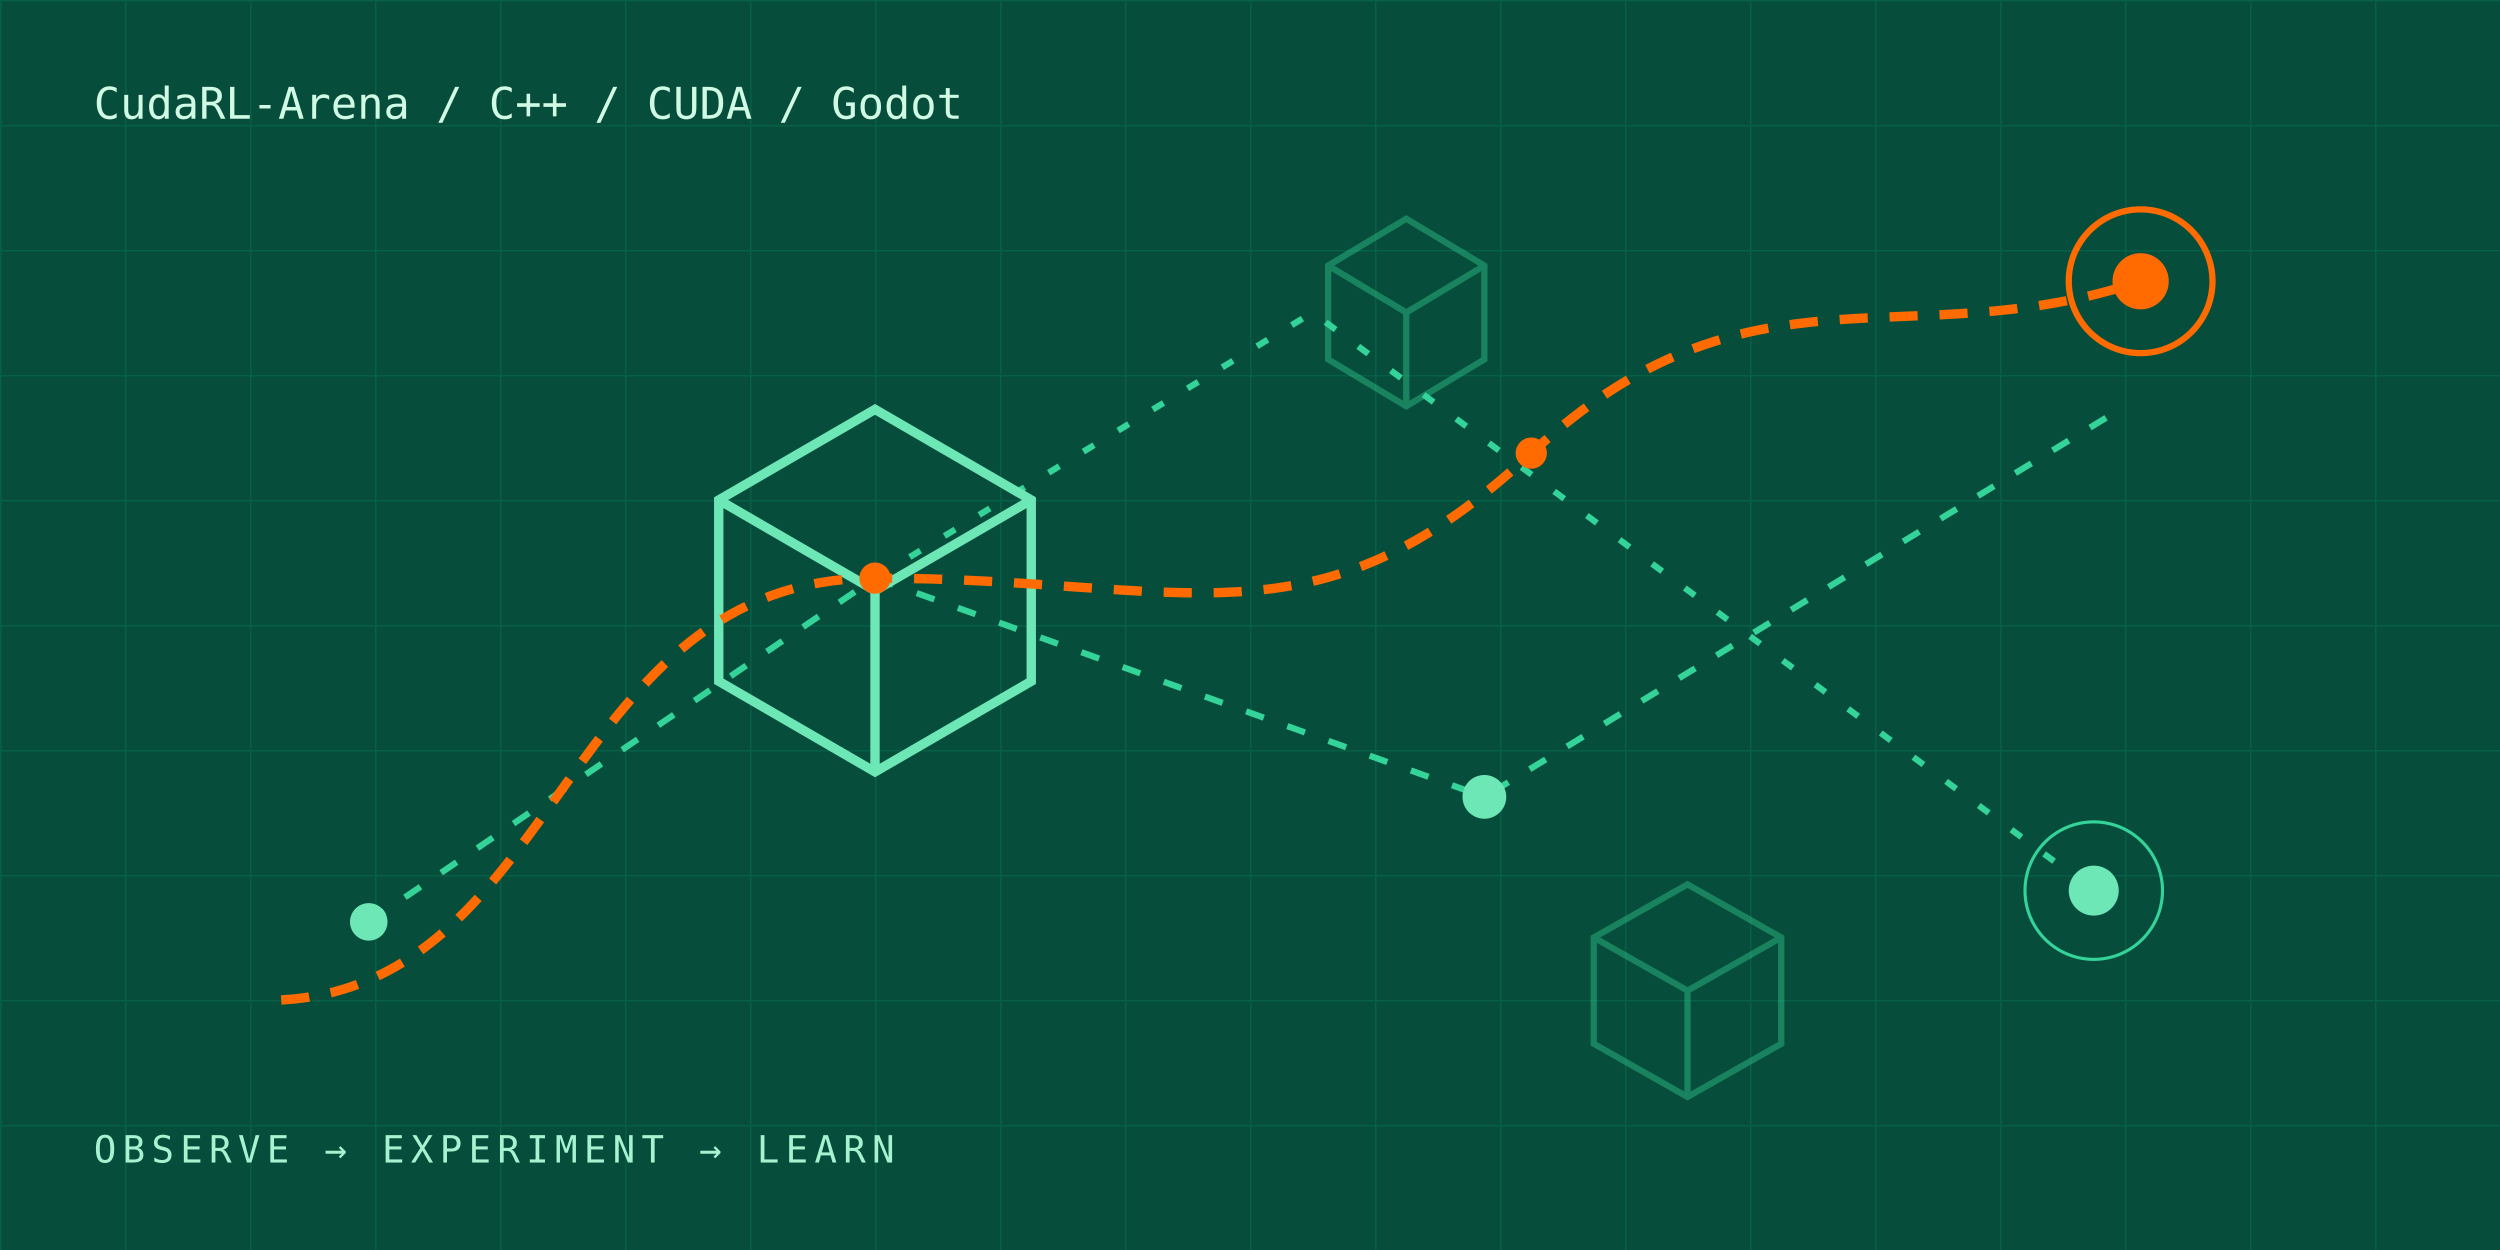
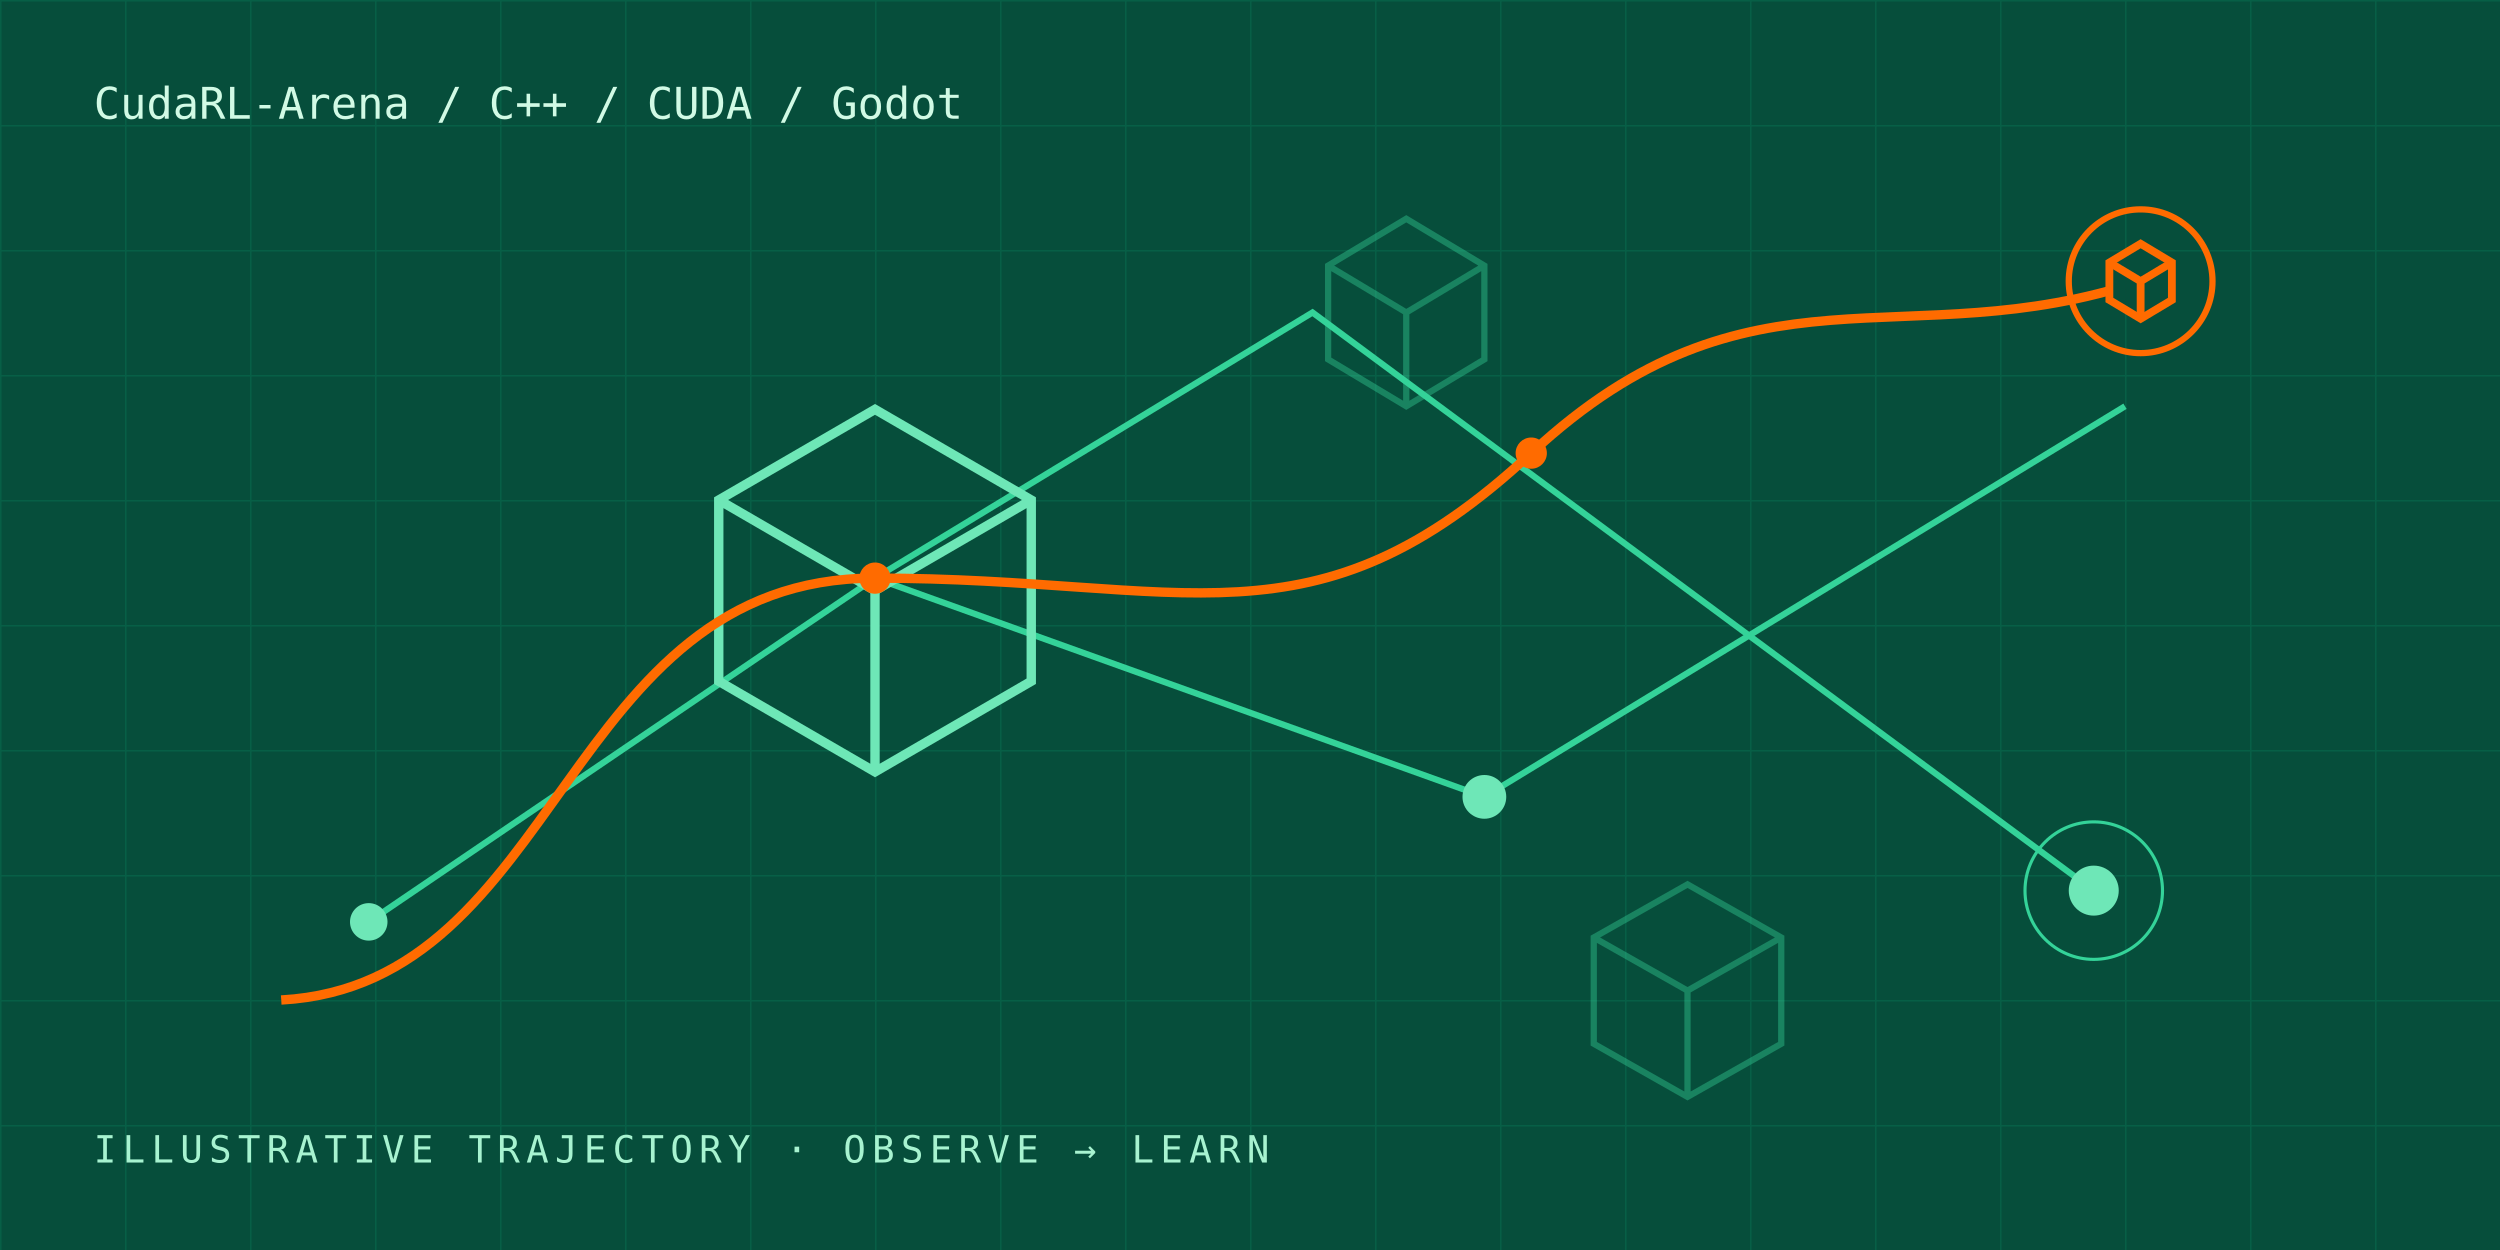
<svg xmlns="http://www.w3.org/2000/svg" width="800" height="400" viewBox="0 0 800 400">
  <defs>
    <pattern id="grid" width="40" height="40" patternUnits="userSpaceOnUse">
      <path d="M40 0H0V40" fill="none" stroke="#10B981" stroke-opacity=".16" />
    </pattern>
  </defs>
  <path fill="#064E3B" d="M0 0h800v400H0z" />
  <path fill="url(#grid)" d="M0 0h800v400H0z" />
  <text x="30" y="38" fill="#D1FAE5" font-family="monospace" font-size="14">CudaRL-Arena / C++ / CUDA / Godot</text>
  <g fill="none" stroke="#34D399" stroke-width="2">
-     <path d="M118 295 280 185 475 255 680 130" stroke-dasharray="6 8" />
-     <path d="M280 185 420 100 670 285" stroke-dasharray="4 9" />
+     <path class="cuda-trace" pathLength="1000" d="M118 295 280 185 475 255 680 130" stroke-dasharray="1000" />
+     <path class="cuda-trace" pathLength="1000" d="M280 185 420 100 670 285" stroke-dasharray="1000" />
    <path d="m230 160 50-29 50 29v58l-50 29-50-29zm0 0 50 29 50-29m-50 29v58" stroke="#6EE7B7" stroke-width="3" />
    <path d="m425 85 25-15 25 15v30l-25 15-25-15zm0 0 25 15 25-15m-25 15v30" opacity=".4" />
    <path d="m510 300 30-17 30 17v34l-30 17-30-17zm0 0 30 17 30-17m-30 17v34" opacity=".4" />
  </g>
-   <path d="M90 320C180 315 180 185 280 185S420 210 490 145 610 115 685 90" fill="none" stroke="#FF6B00" stroke-width="3" stroke-dasharray="9 7" />
+   <path class="cuda-route" pathLength="1000" d="M90 320C180 315 180 185 280 185S420 210 490 145 610 115 685 90" fill="none" stroke="#FF6B00" stroke-width="3" stroke-dasharray="1000" />
  <g fill="#FF6B00">
-     <circle cx="280" cy="185" r="5" />
-     <circle cx="490" cy="145" r="5" />
-     <circle cx="685" cy="90" r="9" />
+     <circle class="cuda-node" cx="280" cy="185" r="5" />
+     <circle class="cuda-node cuda-node--second" cx="490" cy="145" r="5" />
+     <circle class="cuda-node cuda-node--target" cx="685" cy="90" r="9" />
  </g>
  <circle cx="685" cy="90" r="23" fill="none" stroke="#FF6B00" stroke-width="2" />
  <g fill="#6EE7B7">
    <circle cx="118" cy="295" r="6" />
    <circle cx="475" cy="255" r="7" />
    <circle cx="670" cy="285" r="8" />
  </g>
  <circle cx="670" cy="285" r="22" fill="none" stroke="#34D399" />
-   <text x="30" y="372" fill="#A7F3D0" font-family="monospace" font-size="12" letter-spacing="2">OBSERVE → EXPERIMENT → LEARN</text>
+   <g class="cuda-agent" transform="translate(685 90)" fill="#064E3B" stroke="#FF6B00" stroke-width="2.5">
+     <path d="M-10-6 0-12 10-6 10 6 0 12-10 6Z" />
+     <path d="M-10-6 0 0 10-6M0 0v12" fill="none" />
+   </g>
+   <text x="30" y="372" fill="#A7F3D0" font-family="monospace" font-size="12" letter-spacing="2">ILLUSTRATIVE TRAJECTORY · OBSERVE → LEARN</text>
</svg>
